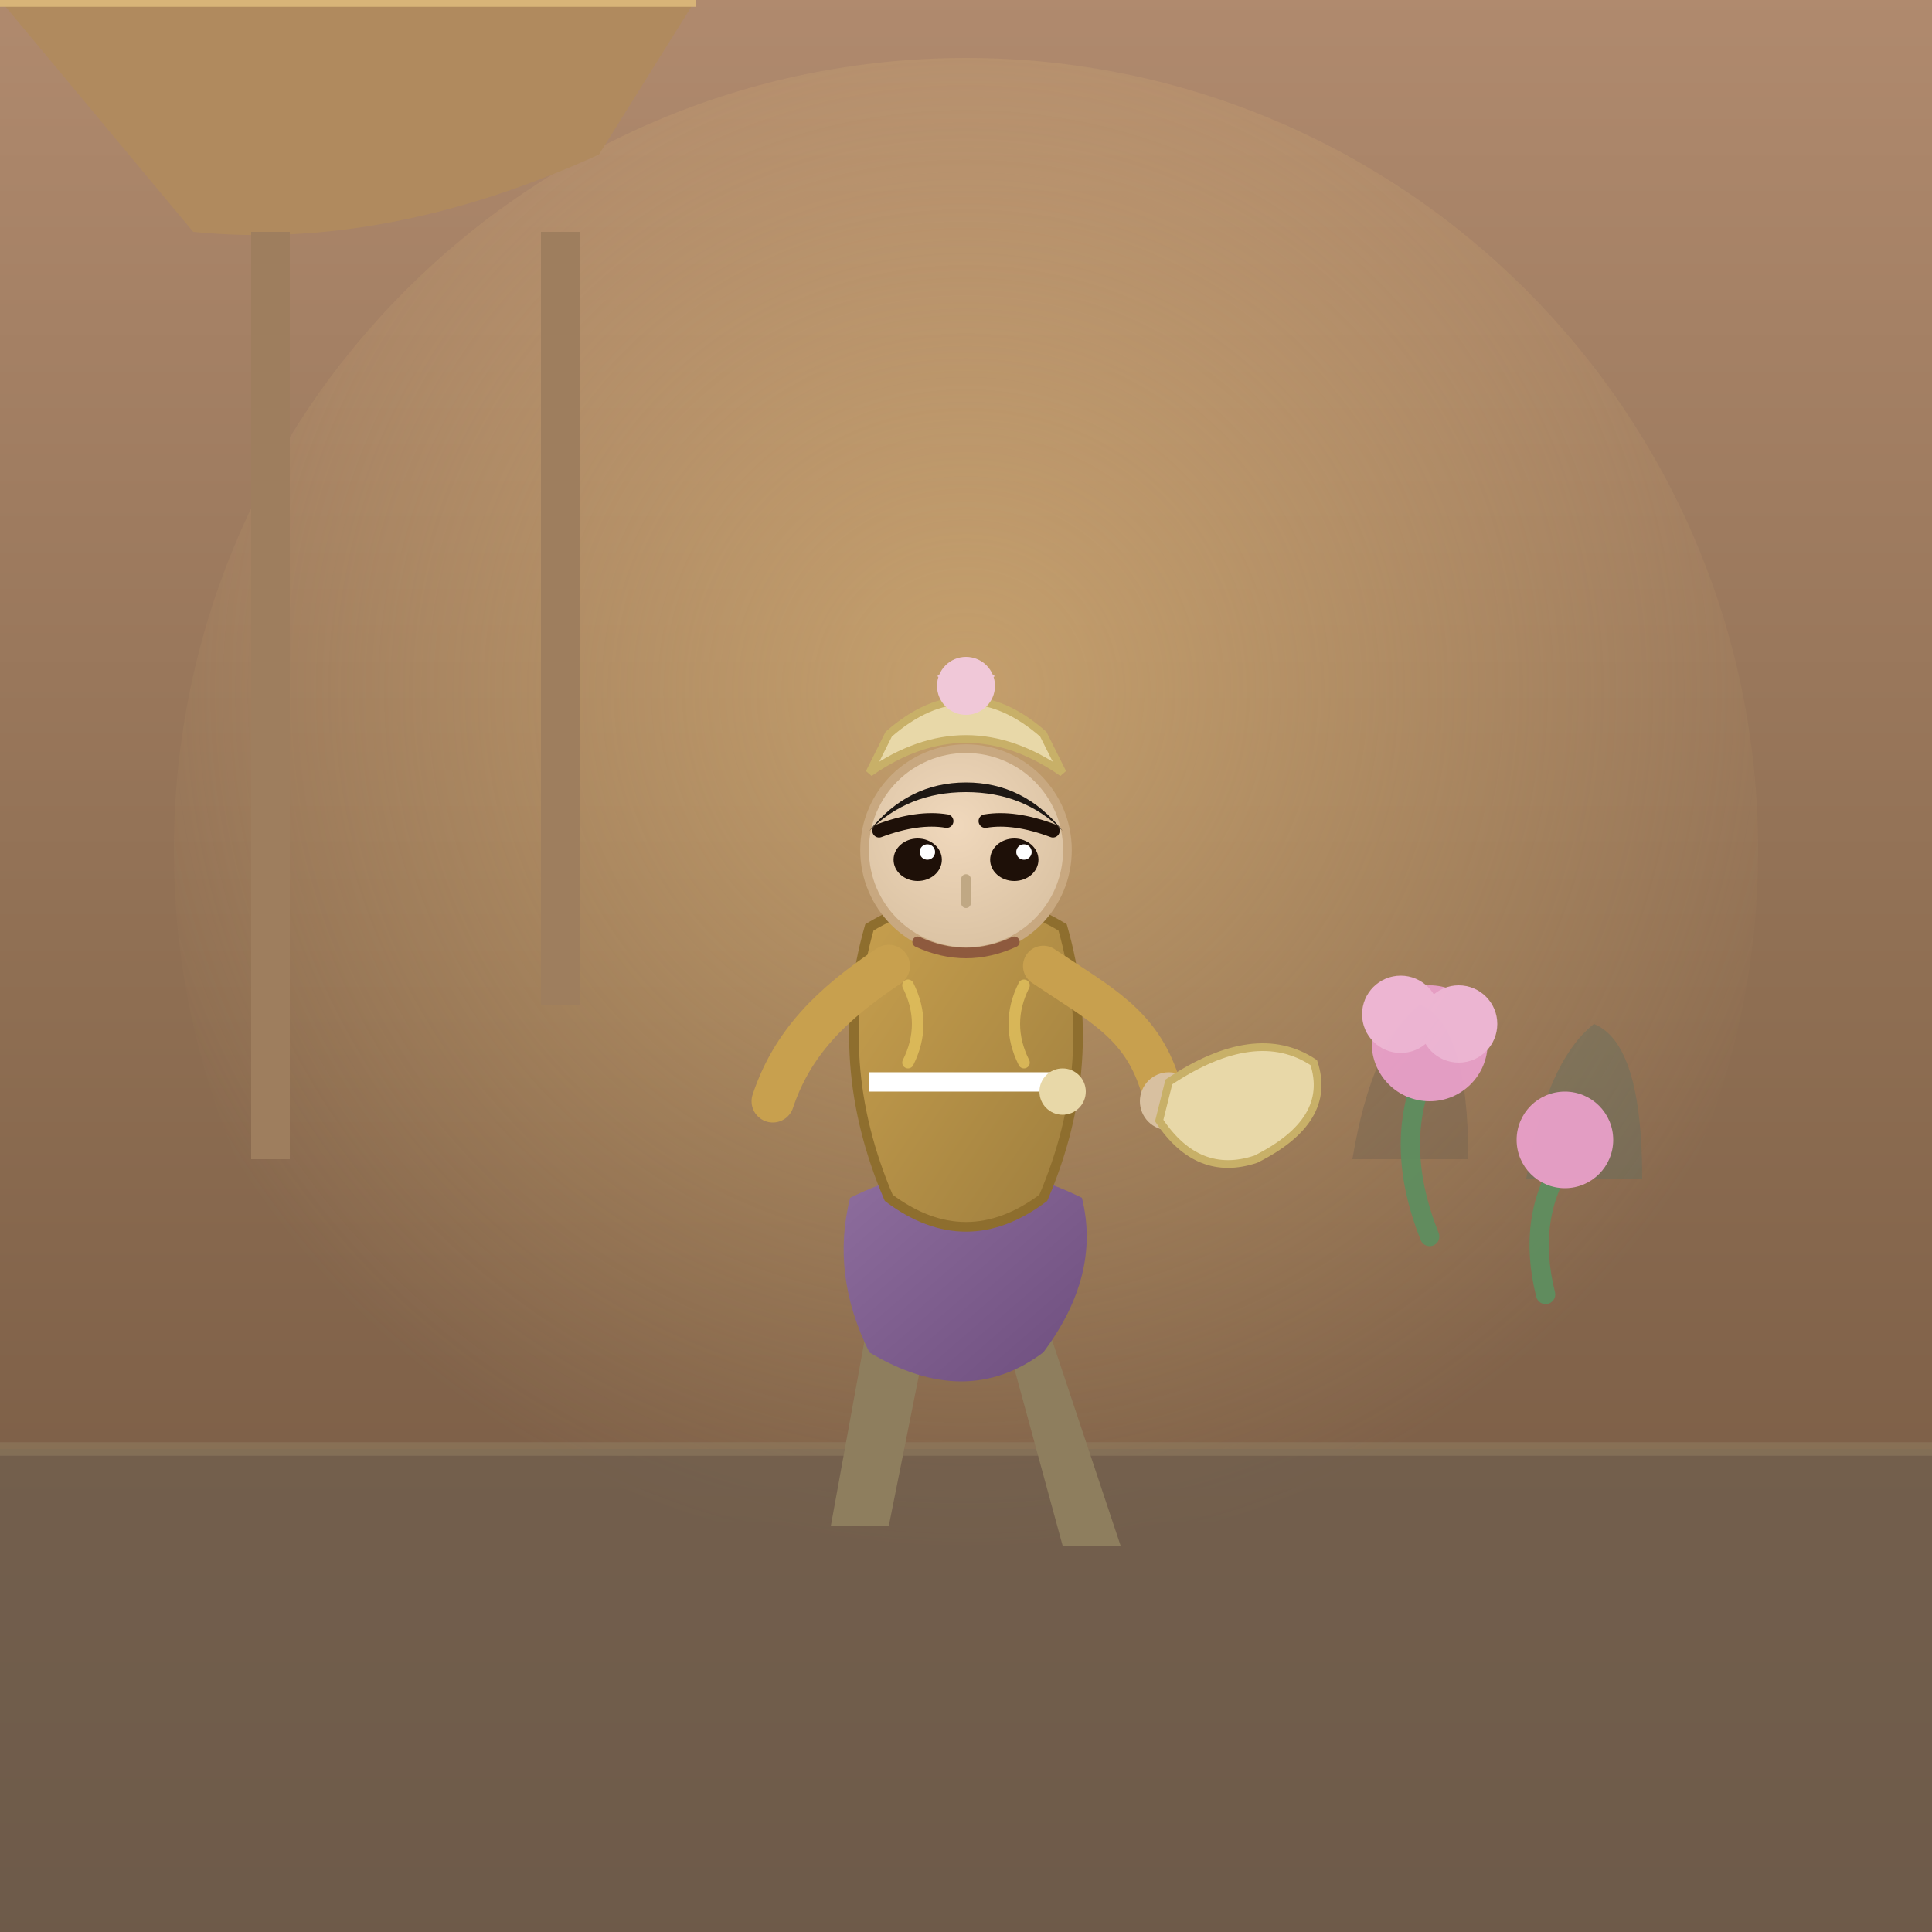
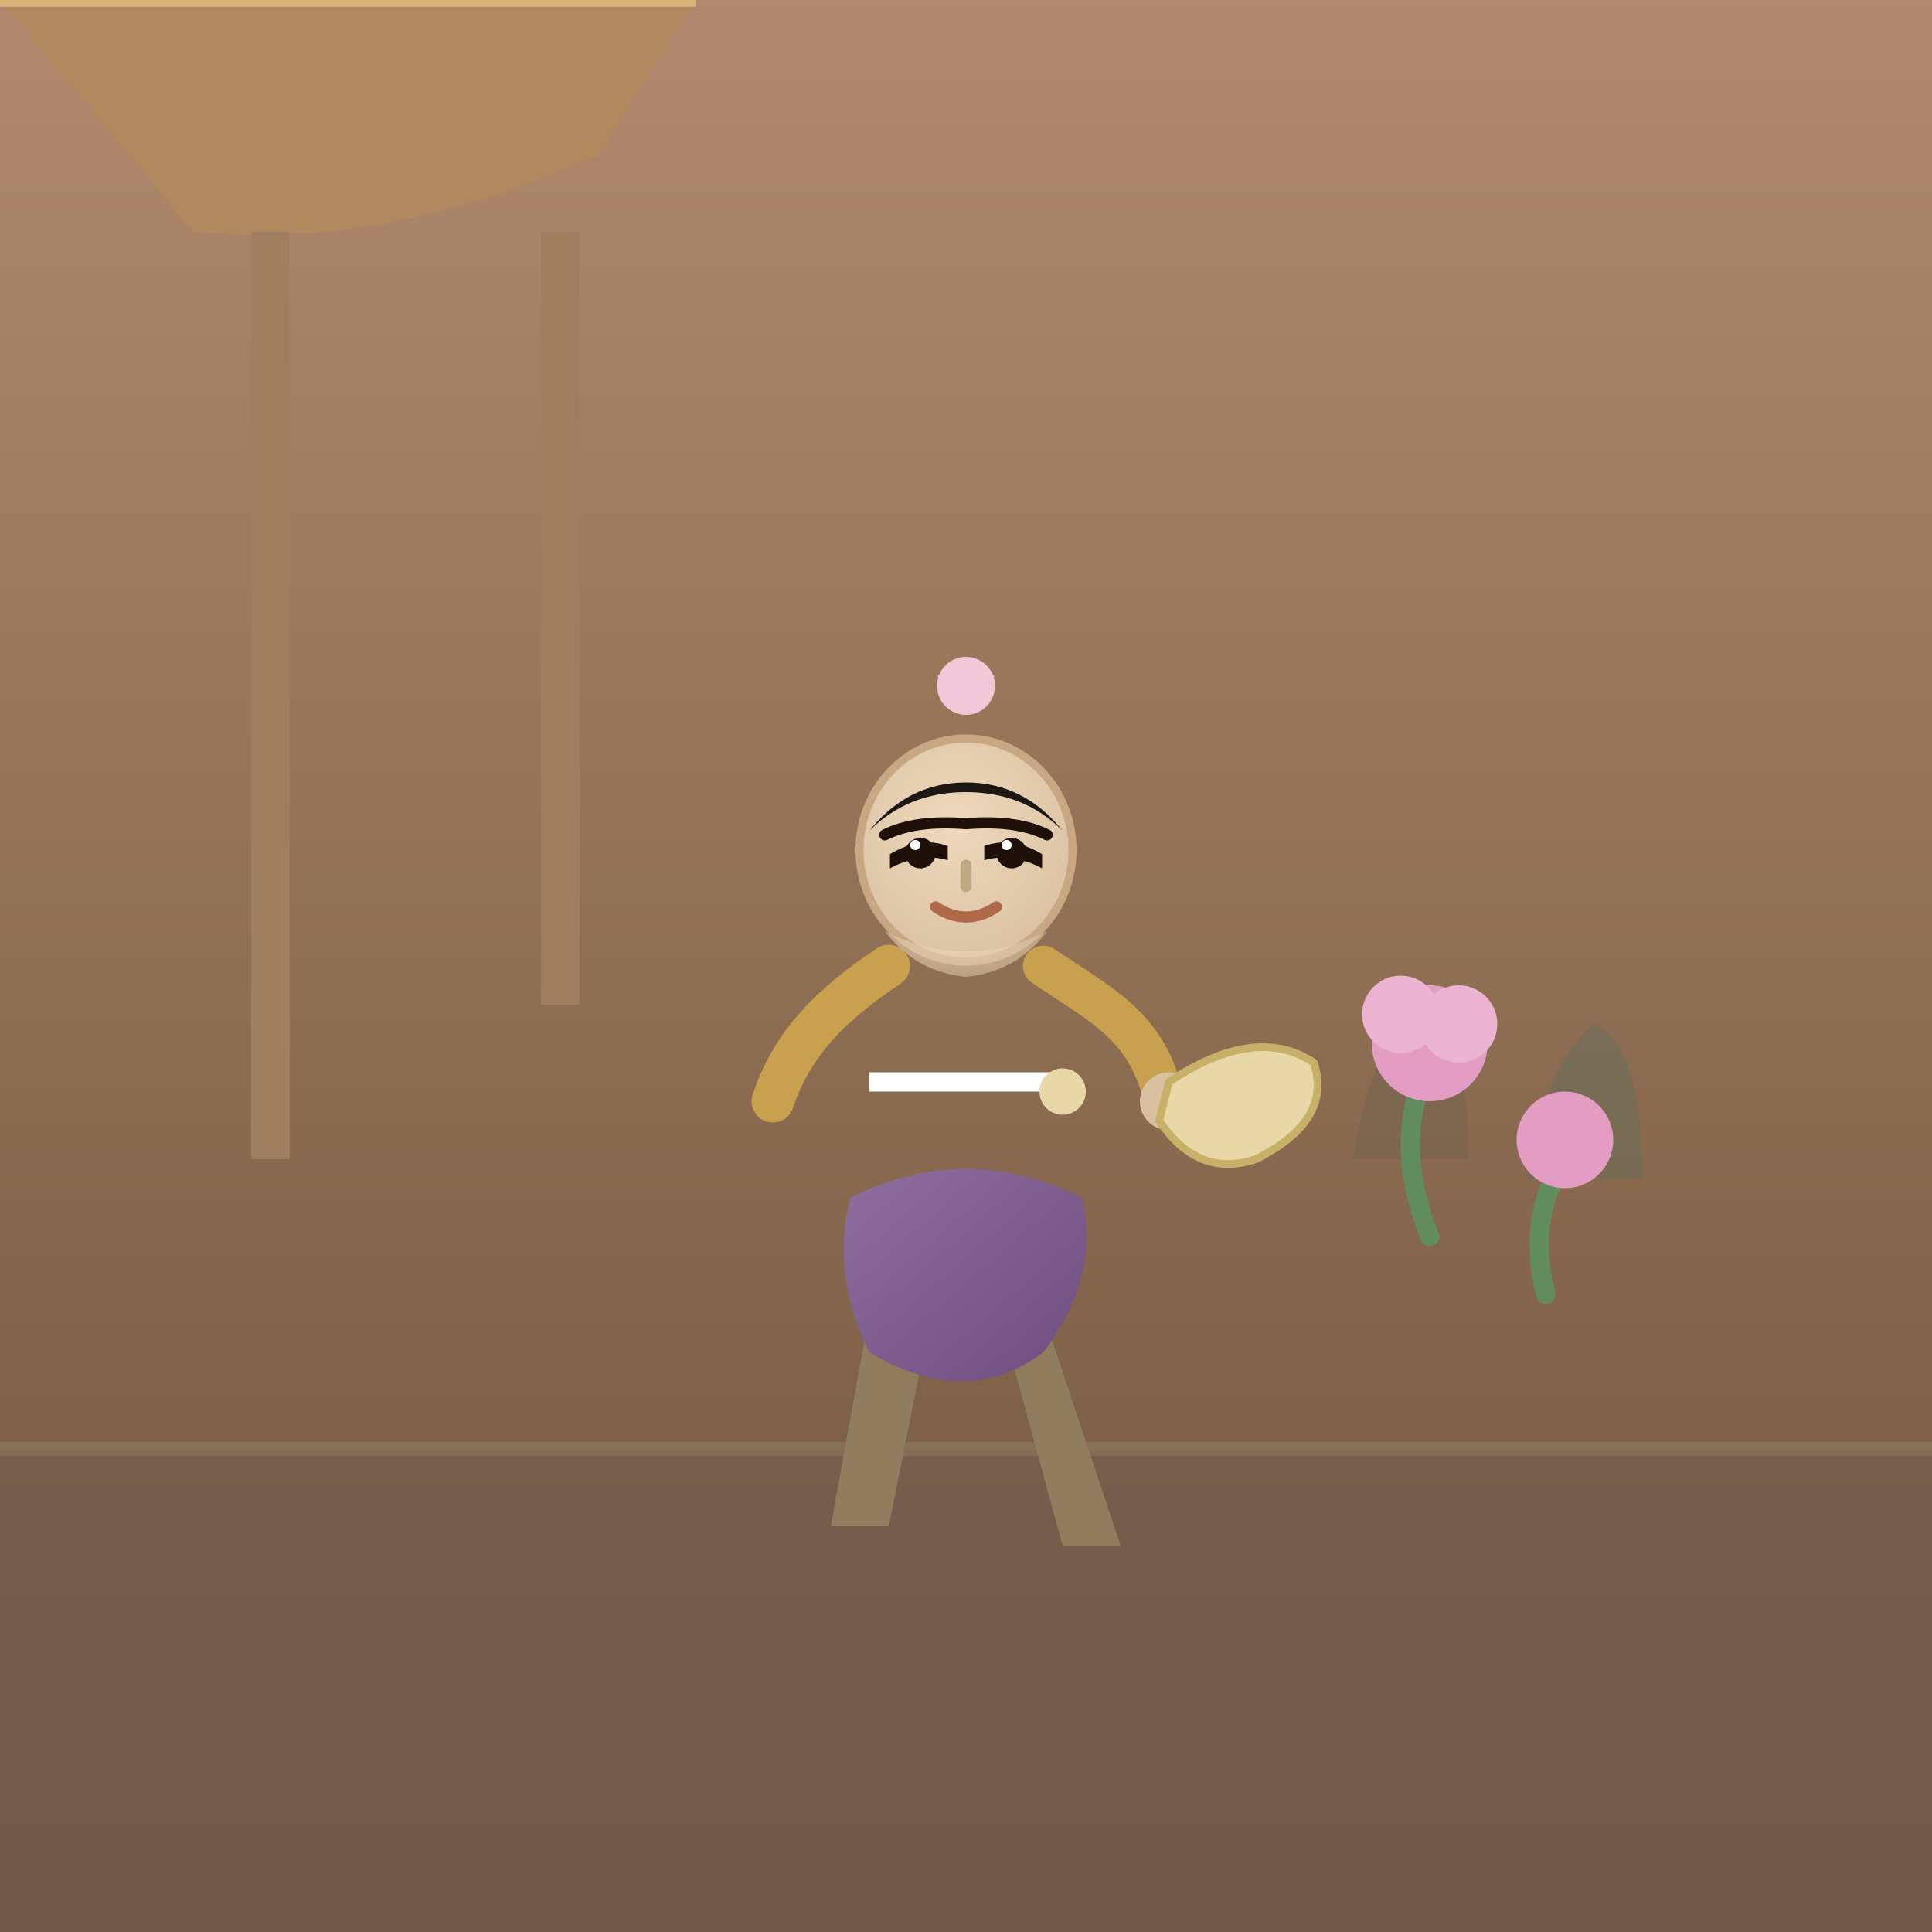
<svg xmlns="http://www.w3.org/2000/svg" viewBox="0 0 200 200" role="img" aria-label="曹国舅·一阶·皇亲国舅·凭栏赏花富贵满门">
  <defs>
    <linearGradient id="bg" x1="0" y1="0" x2="0" y2="1">
      <stop offset="0%" stop-color="#B08A6E" />
      <stop offset="52%" stop-color="#8E6E52" />
      <stop offset="100%" stop-color="#6E523E" />
    </linearGradient>
    <radialGradient id="glow" cx="50%" cy="40%" r="55%">
      <stop offset="0%" stop-color="#E8C07A" stop-opacity="0.55" />
      <stop offset="100%" stop-color="#E8C07A" stop-opacity="0" />
    </radialGradient>
    <linearGradient id="robe" x1="0" y1="0" x2="1" y2="1">
      <stop offset="0%" stop-color="#C8A04E" />
      <stop offset="100%" stop-color="#9E7E3E" />
    </linearGradient>
    <linearGradient id="purple" x1="0" y1="0" x2="1" y2="1">
      <stop offset="0%" stop-color="#8E6E9E" />
      <stop offset="100%" stop-color="#6E4E7E" />
    </linearGradient>
    <radialGradient id="skin" cx="45%" cy="38%" r="70%">
      <stop offset="0%" stop-color="#F0D8BC" />
      <stop offset="100%" stop-color="#D8C0A0" />
    </radialGradient>
+     <g id="cao_guojiu-face">
+       <ellipse cx="0" cy="0" rx="10.5" ry="11" fill="url(#skin)" stroke="#C8A882" stroke-width="0.8" />
+       <path d="M -8 8 Q 0 12 8 8 Q 5 12 0 12.5 Q -5 12 -8 8 Z" fill="url(#skin)" opacity="0.6" />
+       <path d="M -8 -1.5 Q -5 -3 0 -2.6 Q 5 -3 8 -1.5" stroke="#1E1008" stroke-width="1.1" stroke-linecap="round" fill="none" />
+       <path d="M -7.5 0.4 Q -4.5 -1.4 -1.8 -0.4 L -1.8 1 Q -4.5 0.2 -7.5 1.8 Z" fill="#1E1008" />
+       <path d="M 7.5 0.4 Q 4.5 -1.4 1.8 -0.4 L 1.8 1 Q 4.5 0.2 7.5 1.8 Z" fill="#1E1008" />
+       <circle cx="-4.5" cy="0.3" r="1.5" fill="#1E1008" />
+       <circle cx="4.5" cy="0.3" r="1.5" fill="#1E1008" />
+       <circle cx="-5" cy="-0.5" r="0.5" fill="#FFF" />
+       <circle cx="4" cy="-0.5" r="0.5" fill="#FFF" />
+       <path d="M 0 1.5 L 0 3.6" stroke="#C0A884" stroke-width="1.1" stroke-linecap="round" />
+       <path d="M -3 5.6 Q 0 7.6 3 5.6" fill="none" stroke="#B06A4A" stroke-width="1.1" stroke-linecap="round" />
+     </g>
  </defs>
  <rect width="200" height="200" fill="url(#bg)" />
-   <circle cx="100" cy="88" r="82" fill="url(#glow)" />
  <path d="M 0 0 L 72 0 L 62 16 Q 40 26 20 24 Z" fill="#B08A5E" />
  <path d="M 0 0 L 72 0" stroke="#D8B478" stroke-width="1.4" />
  <path d="M 26 24 L 26 120 L 30 120 L 30 24 Z" fill="#9E7E5E" />
  <path d="M 56 24 L 56 104 L 60 104 L 60 24 Z" fill="#9E7E5E" />
  <g opacity="0.4">
    <path d="M 140 120 Q 142 108 147 104 Q 152 106 152 120 Z" fill="#6E5E4E" />
    <path d="M 158 122 Q 160 110 165 106 Q 170 108 170 122 Z" fill="#5E6E5E" />
  </g>
  <g opacity="0.95">
    <path d="M 148 128 Q 144 118 148 110" stroke="#5E8E5E" stroke-width="2" stroke-linecap="round" fill="none" />
    <circle cx="148" cy="108" r="6" fill="#E8A0C8" />
    <circle cx="145" cy="105" r="4" fill="#F0B8D8" />
    <circle cx="151" cy="106" r="4" fill="#F0B8D8" />
    <path d="M 160 134 Q 158 126 162 120" stroke="#5E8E5E" stroke-width="2" stroke-linecap="round" fill="none" />
    <circle cx="162" cy="118" r="5" fill="#E8A0C8" />
  </g>
  <path d="M 0 150 L 200 150 L 200 200 L 0 200 Z" fill="#6E5E4E" opacity="0.7" />
  <path d="M 0 150 L 200 150" stroke="#8E7A5E" stroke-width="1.4" opacity="0.6" />
  <path d="M 90 136 L 86 158 L 92 158 L 96 138 Z" fill="#8E7E5E" />
  <path d="M 108 136 L 116 160 L 110 160 L 104 138 Z" fill="#8E7E5E" />
  <path d="M 88 124 Q 86 132 90 140 Q 100 146 108 140 Q 114 132 112 124 Q 100 118 88 124 Z" fill="url(#purple)" />
-   <path d="M 90 96 Q 86 110 92 124 Q 100 130 108 124 Q 114 110 110 96 Q 100 90 90 96 Z" fill="url(#robe)" stroke="#8E6E2E" stroke-width="1" />
  <path d="M 90 112 L 110 112" stroke="#FFFFFF" stroke-width="2" />
  <circle cx="110" cy="113" r="2.4" fill="#E8D8A8" />
-   <path d="M 94 102 Q 96 106 94 110 M 106 102 Q 104 106 106 110" stroke="#E8C860" stroke-width="1.2" stroke-linecap="round" fill="none" opacity="0.7" />
-   <circle cx="100" cy="88" r="10.5" fill="url(#skin)" stroke="#C8A880" stroke-width="0.9" />
-   <path d="M 90 80 Q 100 73 110 80 L 108 76 Q 100 69 92 76 Z" fill="#E8D8A8" stroke="#C8B068" stroke-width="0.8" />
  <circle cx="100" cy="71" r="3" fill="#F0C8D8" />
  <path d="M 97 70 Q 100 68 103 70 Q 100 71.5 97 70 Z" fill="#F0C8D8" />
-   <path d="M 90 86 Q 94 81 100 81 Q 106 81 110 86 Q 106 82 100 82 Q 94 82 90 86 Z" fill="#1E1814" />
-   <path d="M 91 86 Q 95 84.5 98 85 M 102 85 Q 105 84.5 109 86" stroke="#1E1008" stroke-width="1.4" stroke-linecap="round" fill="none" />
-   <ellipse cx="95" cy="89" rx="2.5" ry="2.2" fill="#1E1008" />
-   <ellipse cx="105" cy="89" rx="2.5" ry="2.2" fill="#1E1008" />
-   <circle cx="96" cy="88.2" r="0.8" fill="#FFF" />
-   <circle cx="106" cy="88.2" r="0.8" fill="#FFF" />
-   <path d="M 100 91 L 100 93.5" stroke="#C0A884" stroke-width="1" stroke-linecap="round" />
-   <path d="M 95 97.5 Q 100 99.8 105 97.5" fill="none" stroke="#8E5A3E" stroke-width="1.1" stroke-linecap="round" />
  <path d="M 92 100 C 86 104 82 108 80 114" fill="none" stroke="#C8A04E" stroke-width="4.4" stroke-linecap="round" />
  <g>
    <animateTransform attributeName="transform" type="rotate" values="-5 108 100;4 108 100;-5 108 100" dur="2.6s" repeatCount="indefinite" />
    <path d="M 108 100 C 114 104 118 106 120 112" fill="none" stroke="#C8A04E" stroke-width="4.2" stroke-linecap="round" />
    <circle cx="121" cy="114" r="3" fill="#D8C0A0" />
    <path d="M 121 112 Q 130 106 136 110 Q 138 116 130 120 Q 124 122 120 116 Z" fill="#E8D8A8" stroke="#C8B068" stroke-width="0.8" />
  </g>
  <g fill="#E8C07A">
    <circle cx="44" cy="104">
      <animate attributeName="cy" values="104;96;104" dur="3.2s" repeatCount="indefinite" />
      <animate attributeName="opacity" values="0.6;0.15;0.6" dur="3.2s" repeatCount="indefinite" />
    </circle>
    <circle cx="156" cy="84">
      <animate attributeName="cy" values="84;76;84" dur="3.6s" repeatCount="indefinite" />
      <animate attributeName="opacity" values="0.5;0.12;0.5" dur="3.6s" repeatCount="indefinite" />
    </circle>
  </g>
+   <use href="#cao_guojiu-face" transform="translate(100,88) scale(1.05)" />
+   <path d="M 90 86 Q 94 81 100 81 Q 106 81 110 86 Q 106 82 100 82 Q 94 82 90 86 Z" fill="#1E1814" />
</svg>
